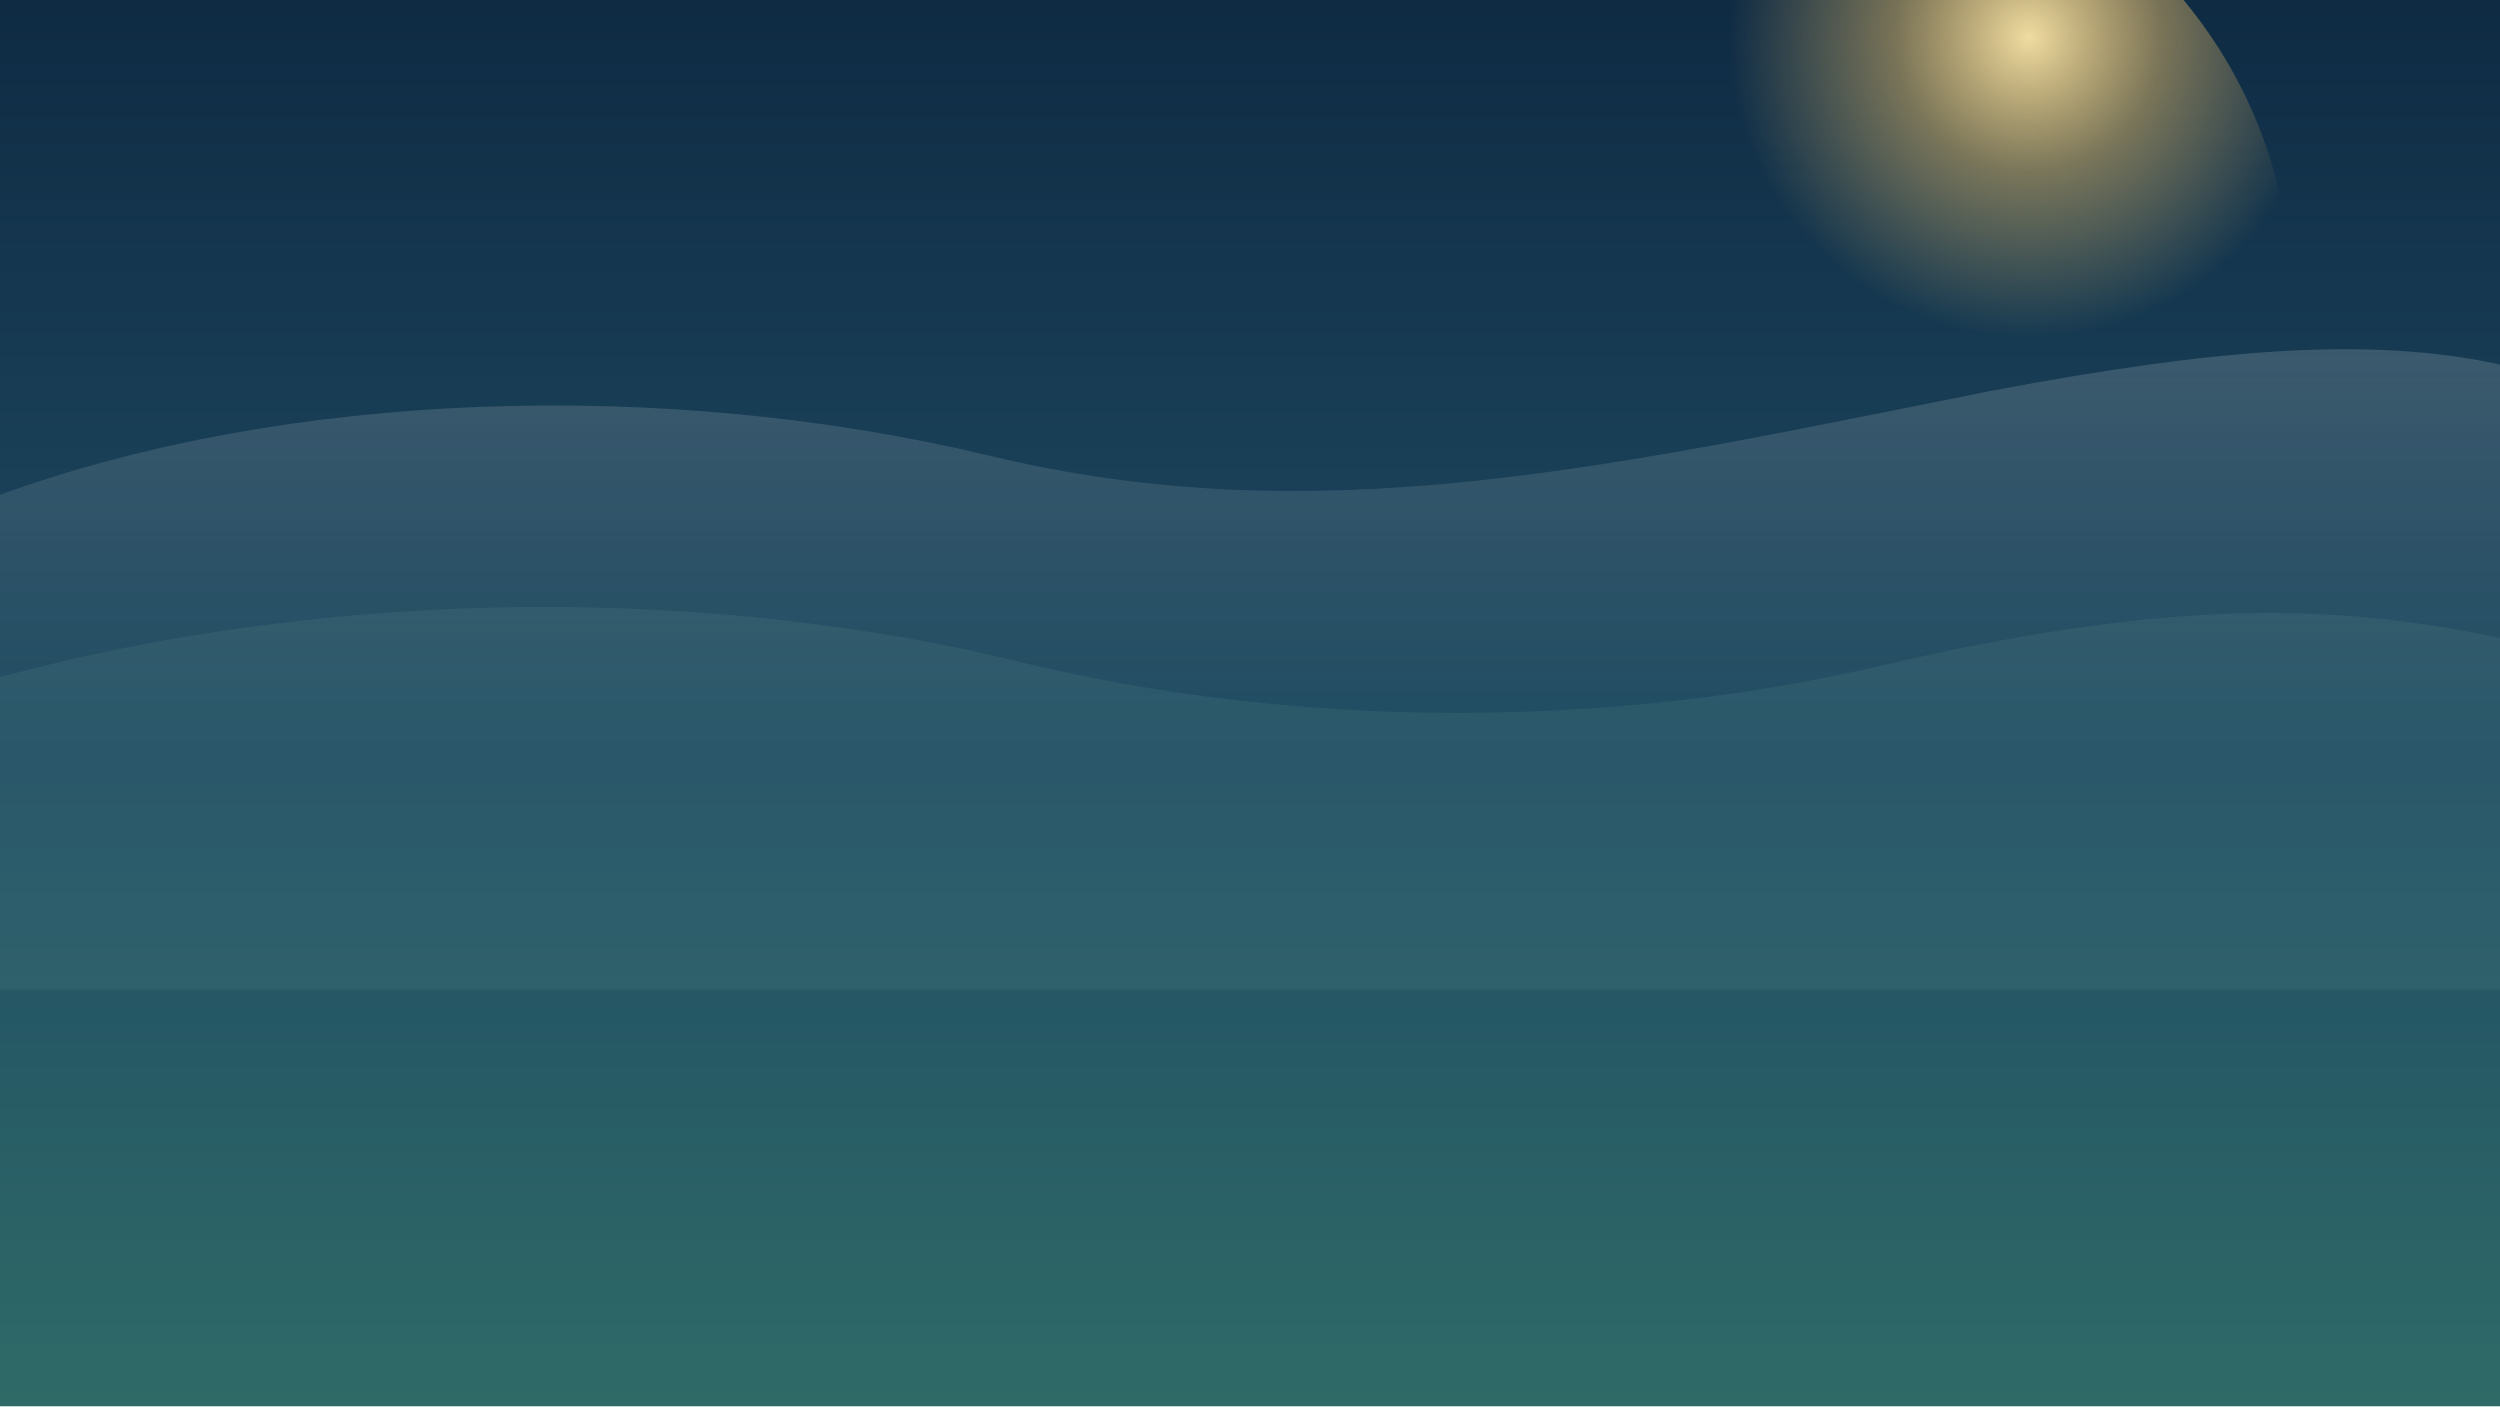
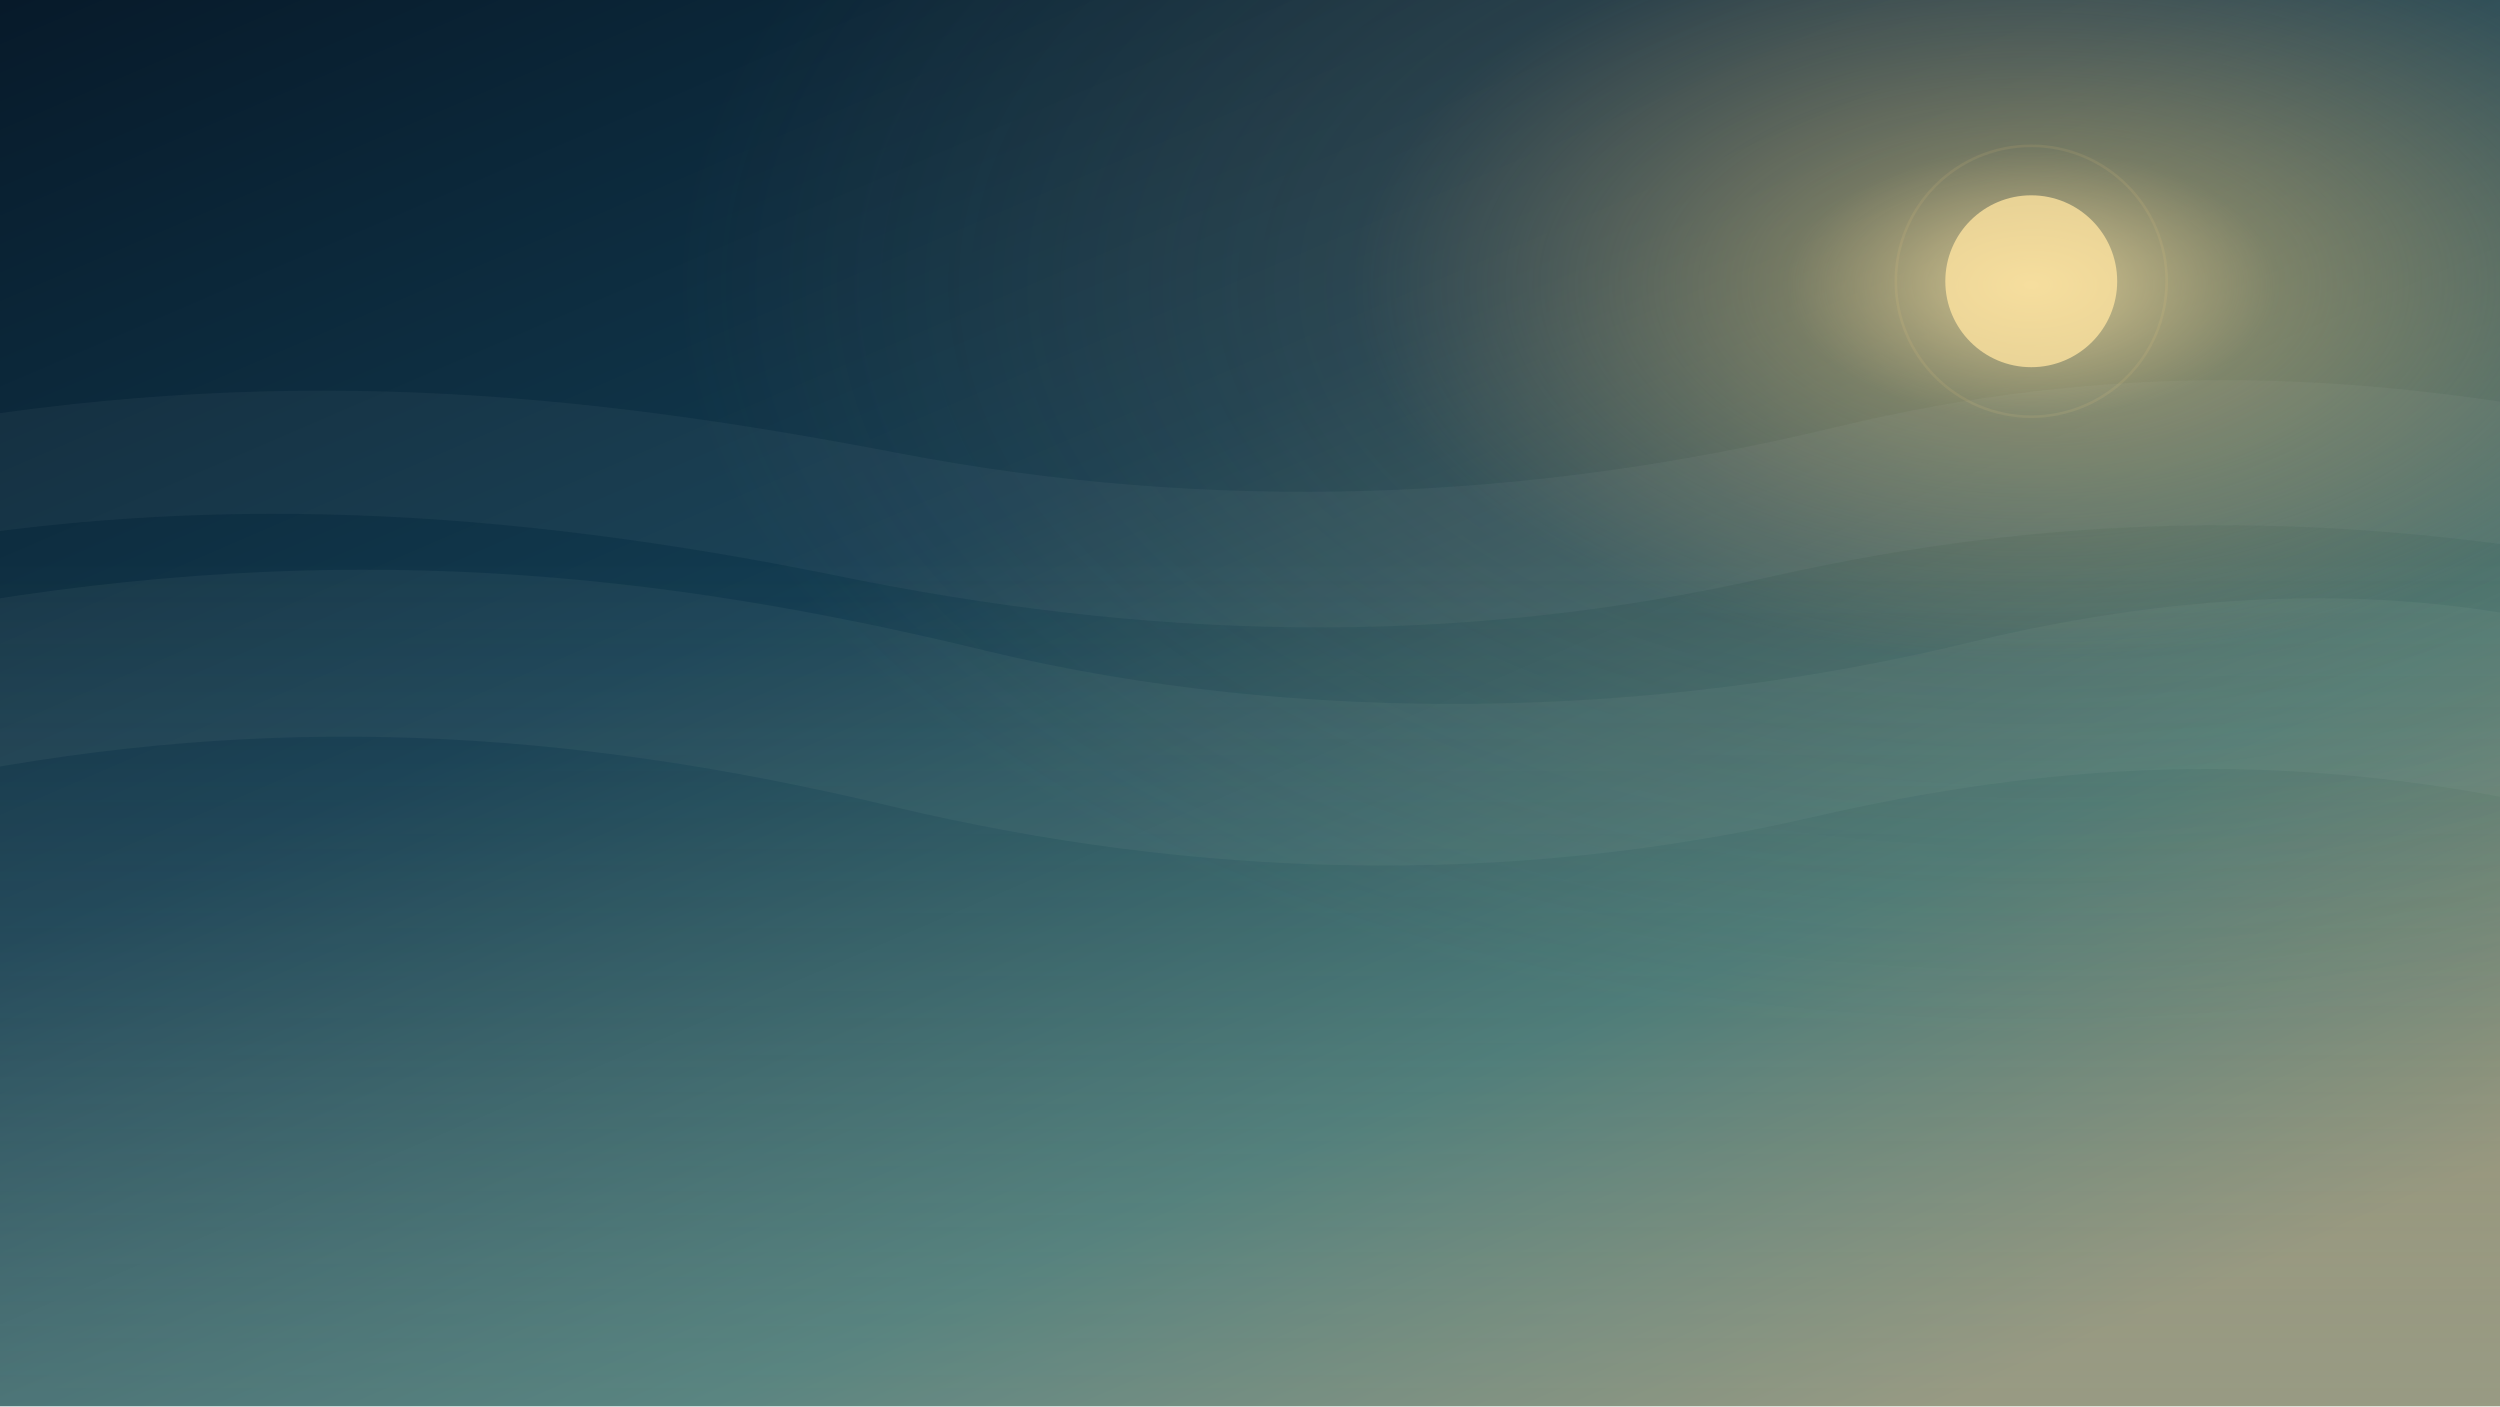
- <svg xmlns="http://www.w3.org/2000/svg" viewBox="0 0 1920 1080" preserveAspectRatio="xMidYMid slice">
+ <svg xmlns="http://www.w3.org/2000/svg" viewBox="0 0 1920 1080" preserveAspectRatio="xMidYMid slice" aria-hidden="true" focusable="false">
  <defs>
-     <linearGradient id="skyGradient" x1="0" y1="0" x2="0" y2="1">
-       <stop offset="0%" stop-color="#0f2b44" />
-       <stop offset="55%" stop-color="#1f4d63" />
-       <stop offset="100%" stop-color="#2f6a67" />
+     <linearGradient id="alpine-sky" x1="0" y1="0" x2="0.78" y2="1">
+       <stop offset="0" stop-color="#071a2a" />
+       <stop offset="0.42" stop-color="#123b50" />
+       <stop offset="0.76" stop-color="#3d706f" />
+       <stop offset="1" stop-color="#8e8c72" />
    </linearGradient>
-     <radialGradient id="sunGlow" cx="72%" cy="22%" r="32%">
-       <stop offset="0%" stop-color="#fbe5a6" stop-opacity="0.95" />
-       <stop offset="45%" stop-color="#f8c96d" stop-opacity="0.45" />
-       <stop offset="100%" stop-color="#f8c96d" stop-opacity="0" />
+     <radialGradient id="dawn-bloom" cx="0.81" cy="0.2" r="0.54">
+       <stop offset="0" stop-color="#ffe5a3" stop-opacity="0.82" />
+       <stop offset="0.18" stop-color="#f7c879" stop-opacity="0.42" />
+       <stop offset="0.5" stop-color="#e6a76c" stop-opacity="0.12" />
+       <stop offset="1" stop-color="#e6a76c" stop-opacity="0" />
    </radialGradient>
-     <linearGradient id="haze" x1="0" y1="0" x2="0" y2="1">
-       <stop offset="0%" stop-color="#ffffff" stop-opacity="0.16" />
-       <stop offset="100%" stop-color="#ffffff" stop-opacity="0" />
+     <linearGradient id="horizon-haze" x1="0" y1="0" x2="0" y2="1">
+       <stop offset="0" stop-color="#dbe0c7" stop-opacity="0" />
+       <stop offset="0.52" stop-color="#dbe0c7" stop-opacity="0.11" />
+       <stop offset="1" stop-color="#b6c7b9" stop-opacity="0.24" />
    </linearGradient>
  </defs>
-   <rect width="1920" height="1080" fill="url(#skyGradient)" />
-   <circle cx="1400" cy="230" r="360" fill="url(#sunGlow)" />
-   <path d="M0 380 C220 300 510 290 760 350 C1010 410 1230 360 1530 300 C1700 268 1820 258 1920 280 L1920 580 L0 580 Z" fill="url(#haze)" />
-   <path d="M0 520 C260 450 550 450 790 510 C1000 560 1240 560 1450 510 C1650 464 1780 460 1920 490 L1920 760 L0 760 Z" fill="#6ca39a" fill-opacity="0.14" />
+   <rect width="1920" height="1080" fill="url(#alpine-sky)" />
+   <rect width="1920" height="1080" fill="url(#dawn-bloom)" />
+   <circle cx="1560" cy="216" r="66" fill="#ffe4a0" fill-opacity="0.78" />
+   <circle cx="1560" cy="216" r="104" fill="none" stroke="#ffd78b" stroke-opacity="0.1" stroke-width="2" />
+   <path d="M-80 330 C210 278 440 300 690 348 C930 394 1170 386 1410 328 C1618 278 1800 284 2000 322 L2000 430 C1770 390 1570 396 1364 442 C1112 500 876 490 642 442 C386 390 156 378 -80 420 Z" fill="#edf1df" fill-opacity="0.045" />
+   <path d="M-40 466 C260 414 504 438 758 500 C1000 558 1270 552 1510 494 C1690 450 1840 452 1960 478 L1960 620 C1750 574 1572 586 1390 628 C1154 682 916 674 688 620 C430 558 206 548 -40 596 Z" fill="#d9e4d8" fill-opacity="0.055" />
+   <rect y="430" width="1920" height="650" fill="url(#horizon-haze)" />
</svg>
